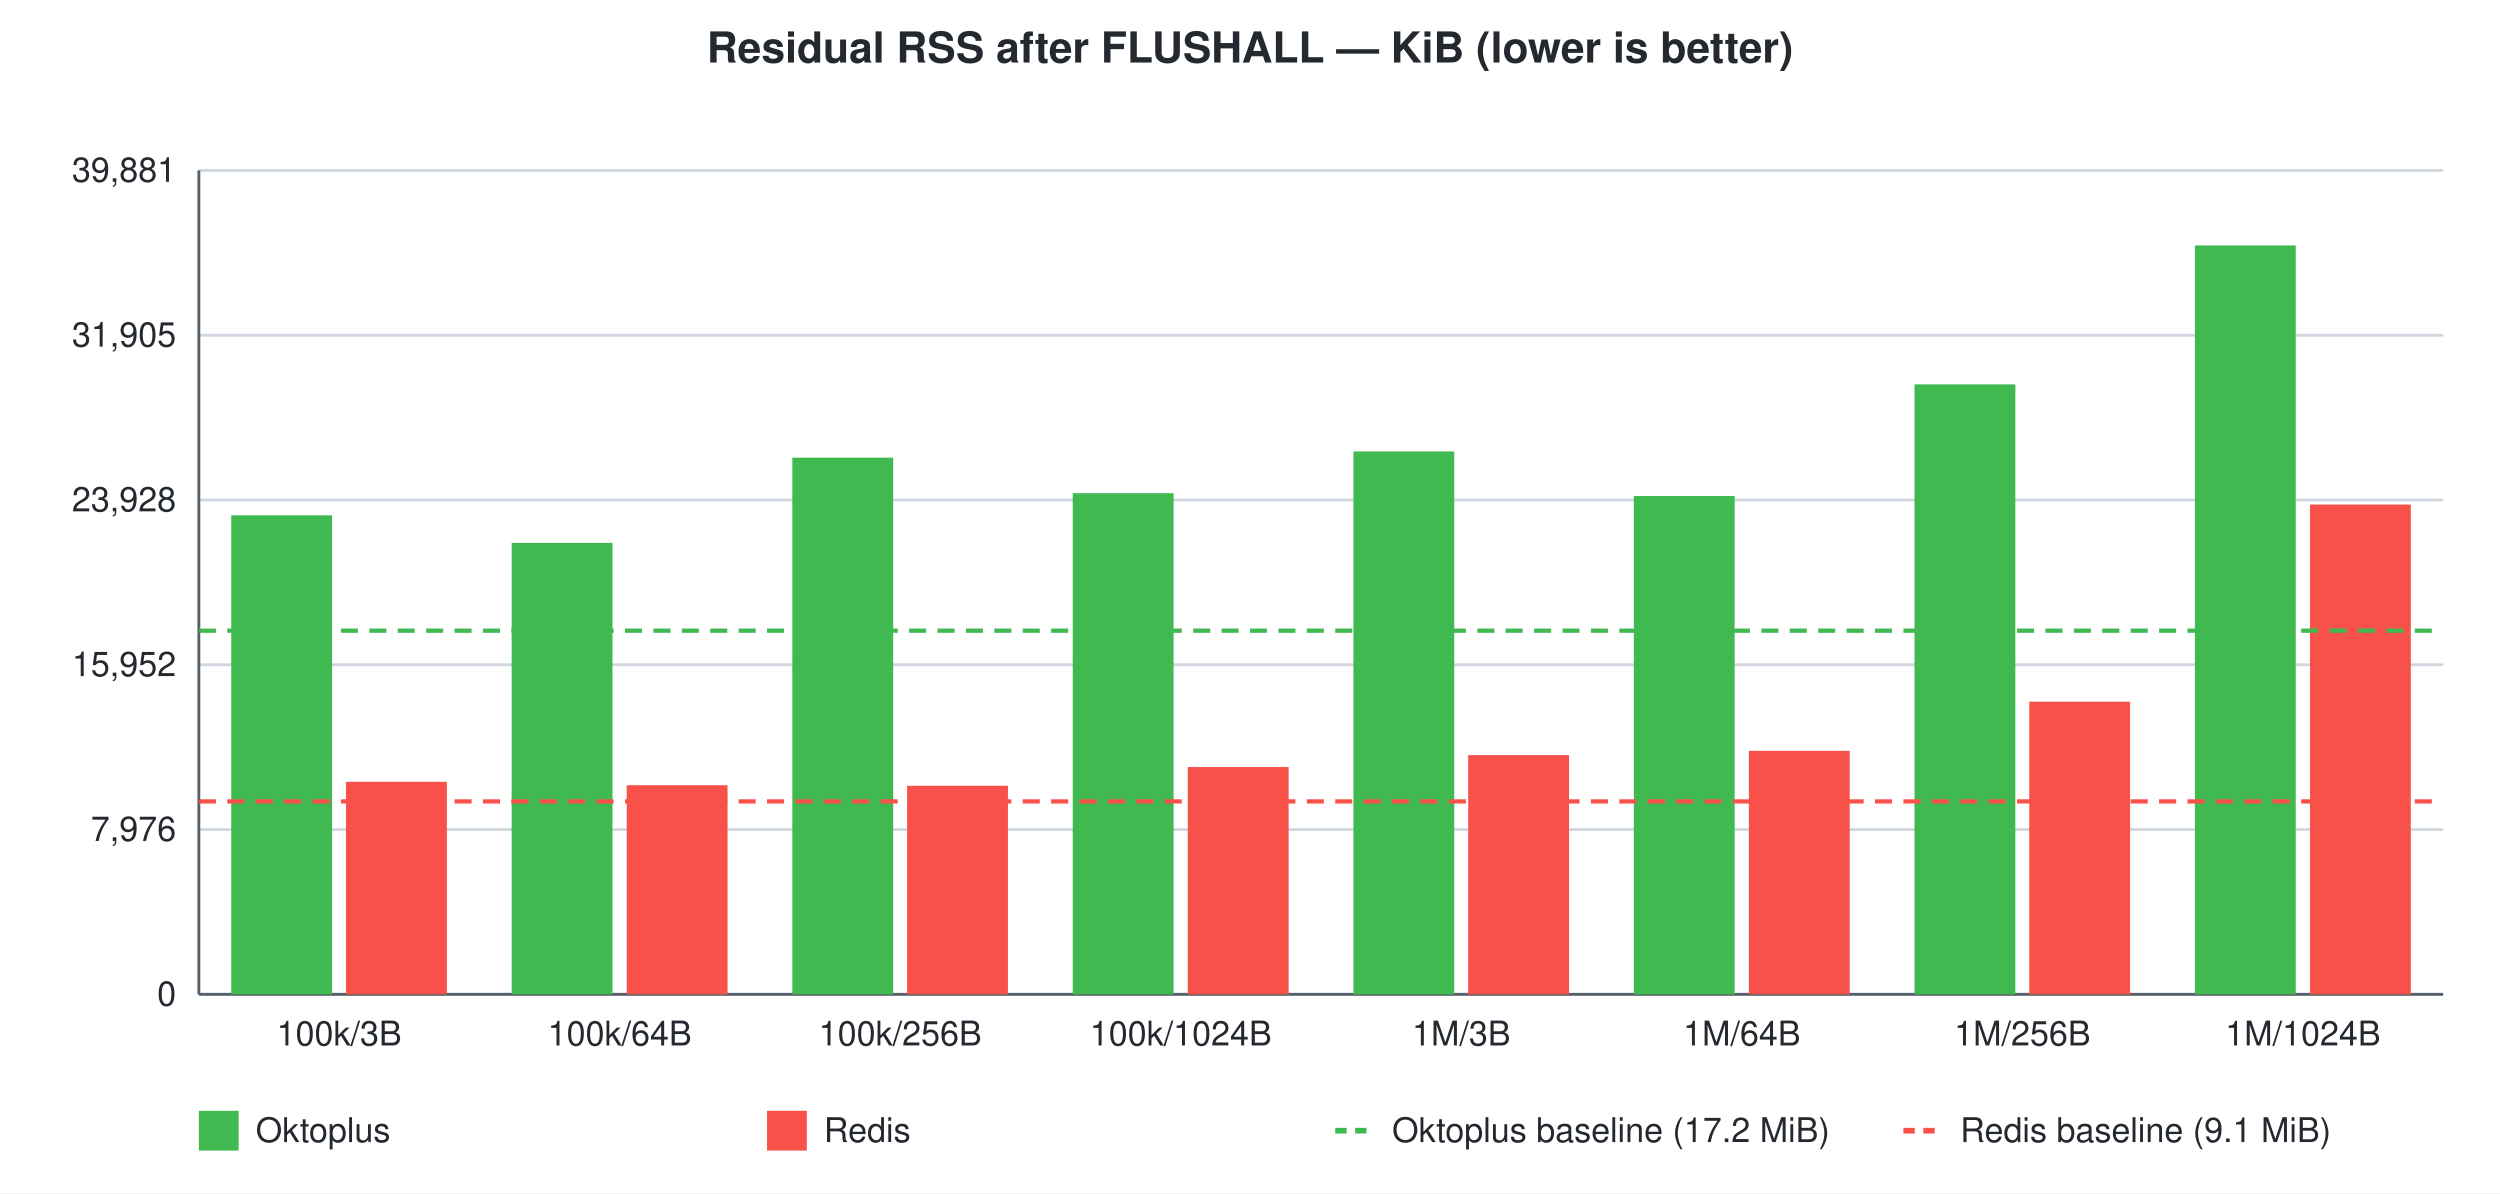
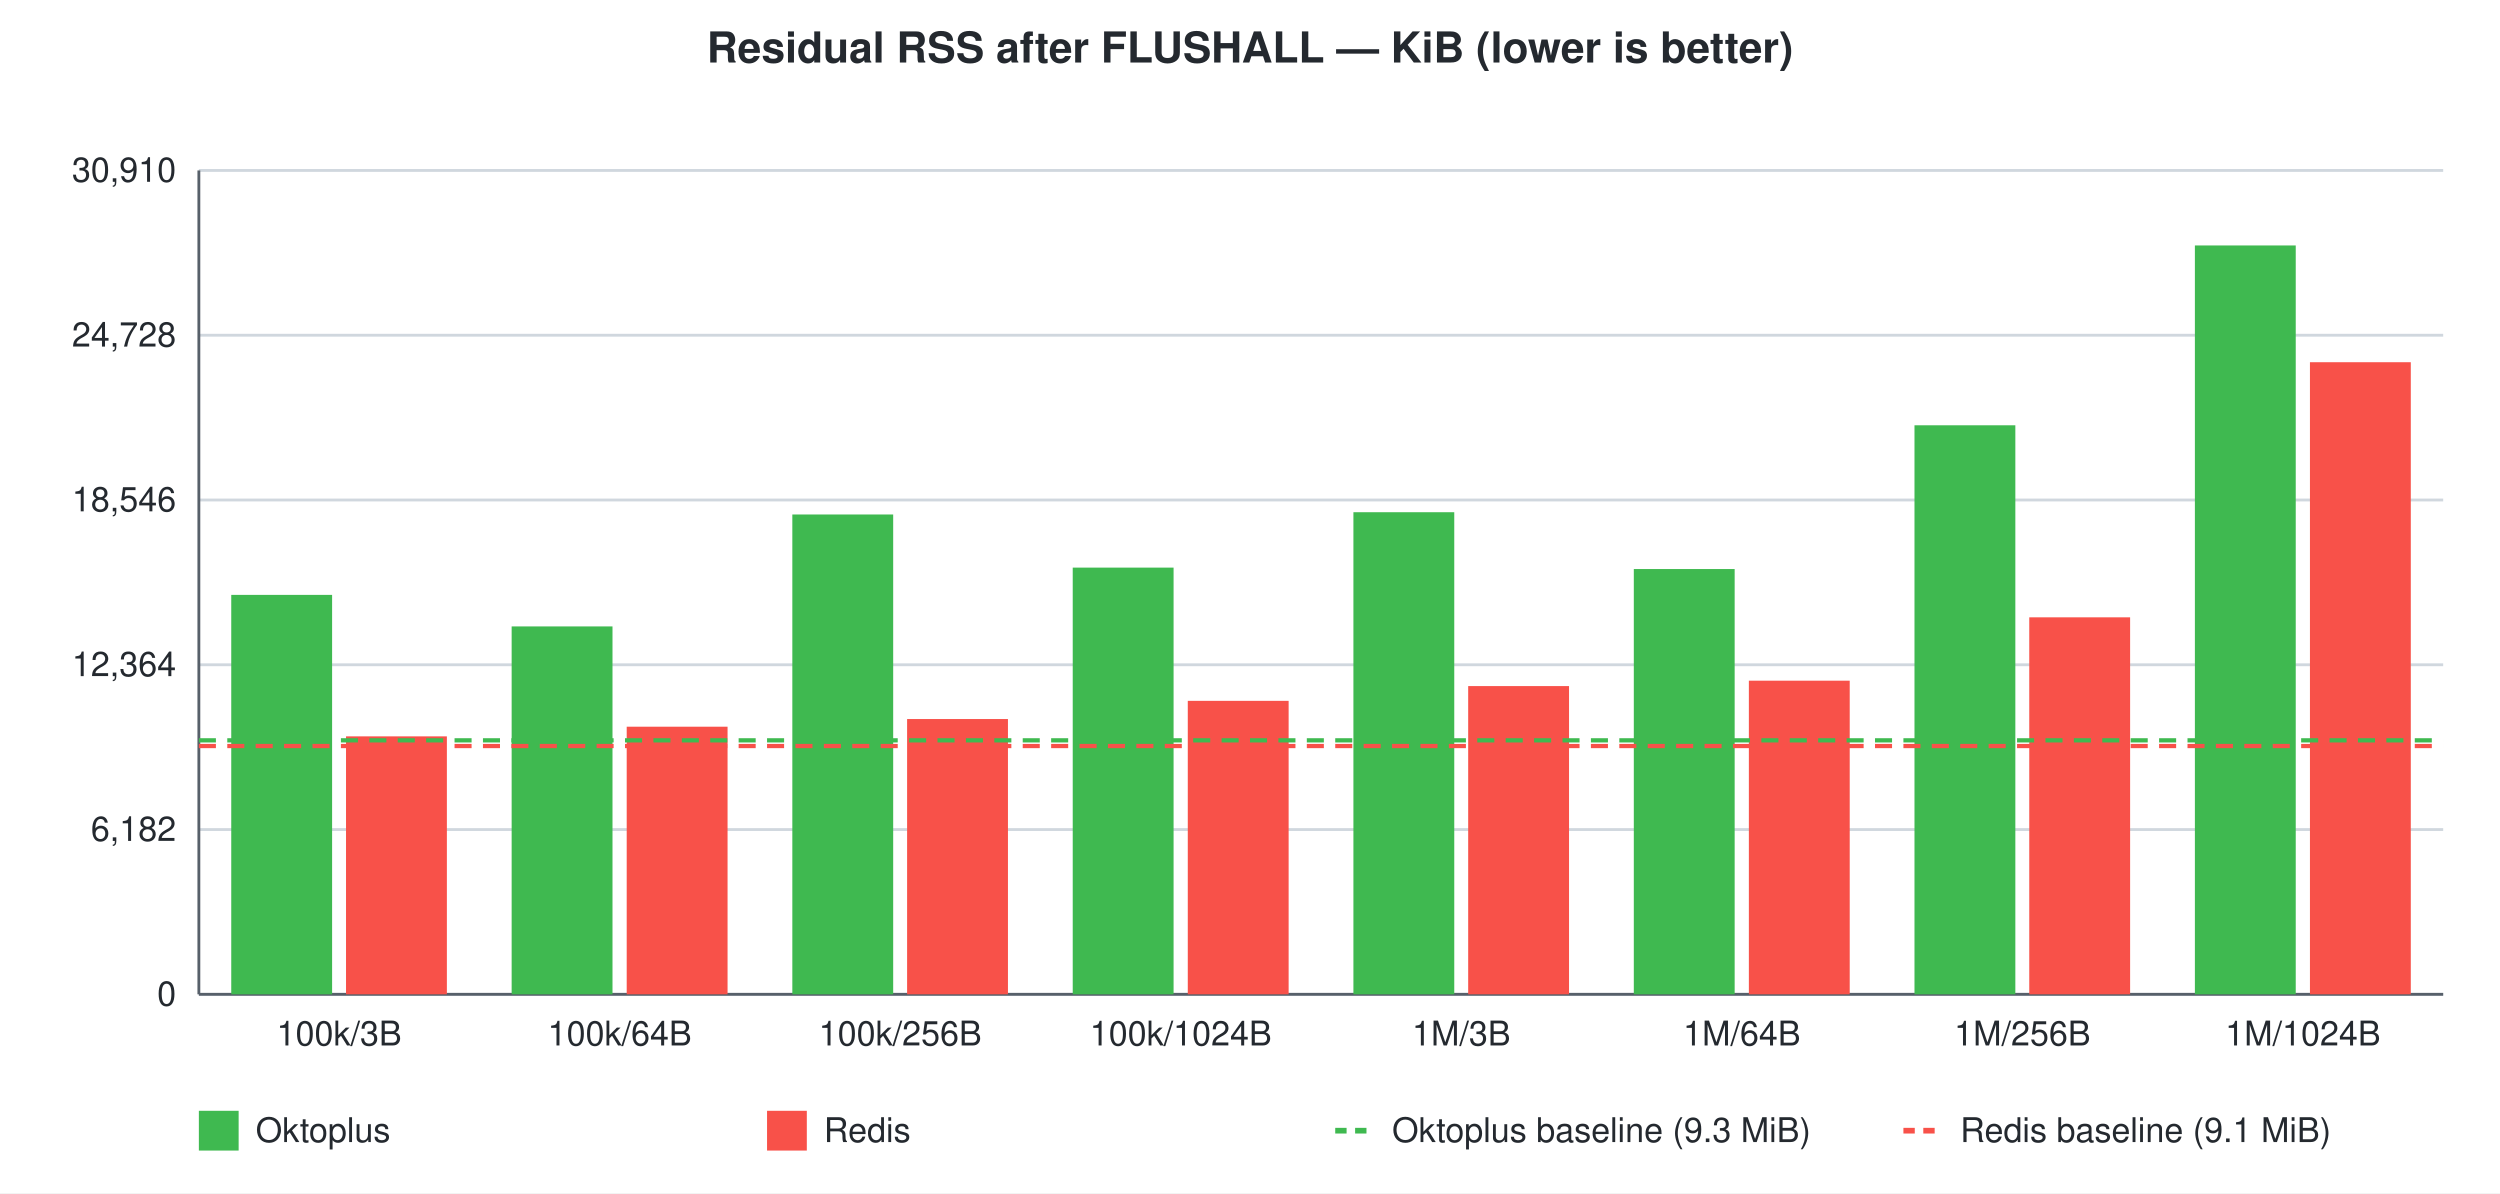
<svg xmlns="http://www.w3.org/2000/svg" width="880" height="420" viewBox="0 0 880 420" font-family="-apple-system, Segoe UI, Helvetica, Arial, sans-serif" font-size="12">
  <rect width="880" height="420" fill="#ffffff" />
  <text x="440.0" y="22" text-anchor="middle" fill="#24292f" font-size="15" font-weight="600">Residual RSS after FLUSHALL — KiB (lower is better)</text>
  <line x1="70" y1="350.0" x2="860" y2="350.0" stroke="#d0d7de" stroke-width="1" />
  <text x="62" y="354.0" text-anchor="end" fill="#24292f">0</text>
  <line x1="70" y1="292.0" x2="860" y2="292.0" stroke="#d0d7de" stroke-width="1" />
-   <text x="62" y="296.0" text-anchor="end" fill="#24292f">7,976</text>
+   <text x="62" y="296.0" text-anchor="end" fill="#24292f">6,182</text>
  <line x1="70" y1="234.0" x2="860" y2="234.0" stroke="#d0d7de" stroke-width="1" />
-   <text x="62" y="238.0" text-anchor="end" fill="#24292f">15,952</text>
-   <line x1="70" y1="176.0" x2="860" y2="176.0" stroke="#d0d7de" stroke-width="1" />
-   <text x="62" y="180.0" text-anchor="end" fill="#24292f">23,928</text>
+   <text x="62" y="238.0" text-anchor="end" fill="#24292f">12,364</text>
+   <line x1="70" y1="176" x2="860" y2="176" stroke="#d0d7de" stroke-width="1" />
+   <text x="62" y="180" text-anchor="end" fill="#24292f">18,546</text>
  <line x1="70" y1="118.0" x2="860" y2="118.0" stroke="#d0d7de" stroke-width="1" />
-   <text x="62" y="122.0" text-anchor="end" fill="#24292f">31,905</text>
-   <line x1="70" y1="60.0" x2="860" y2="60.0" stroke="#d0d7de" stroke-width="1" />
-   <text x="62" y="64.0" text-anchor="end" fill="#24292f">39,881</text>
+   <text x="62" y="122.0" text-anchor="end" fill="#24292f">24,728</text>
+   <line x1="70" y1="60" x2="860" y2="60" stroke="#d0d7de" stroke-width="1" />
+   <text x="62" y="64" text-anchor="end" fill="#24292f">30,910</text>
  <line x1="70" y1="60" x2="70" y2="350" stroke="#57606a" stroke-width="1" />
  <line x1="70" y1="350" x2="860" y2="350" stroke="#57606a" stroke-width="1" />
  <text x="119.375" y="368" text-anchor="middle" fill="#24292f">100k/3B</text>
-   <rect x="81.4" y="181.4" width="35.5" height="168.6" fill="#3fb950" />
-   <rect x="121.8" y="275.2" width="35.5" height="74.8" fill="#f85149" />
+   <rect x="81.4" y="209.4" width="35.5" height="140.6" fill="#3fb950" />
+   <rect x="121.8" y="259.2" width="35.5" height="90.8" fill="#f85149" />
  <text x="218.125" y="368" text-anchor="middle" fill="#24292f">100k/64B</text>
-   <rect x="180.1" y="191.1" width="35.5" height="158.9" fill="#3fb950" />
-   <rect x="220.6" y="276.4" width="35.5" height="73.6" fill="#f85149" />
+   <rect x="180.1" y="220.5" width="35.5" height="129.5" fill="#3fb950" />
+   <rect x="220.6" y="255.8" width="35.5" height="94.2" fill="#f85149" />
  <text x="316.875" y="368" text-anchor="middle" fill="#24292f">100k/256B</text>
-   <rect x="278.9" y="161.1" width="35.5" height="188.9" fill="#3fb950" />
-   <rect x="319.3" y="276.6" width="35.5" height="73.4" fill="#f85149" />
+   <rect x="278.9" y="181.1" width="35.5" height="168.9" fill="#3fb950" />
+   <rect x="319.3" y="253.1" width="35.5" height="96.9" fill="#f85149" />
  <text x="415.625" y="368" text-anchor="middle" fill="#24292f">100k/1024B</text>
-   <rect x="377.6" y="173.6" width="35.5" height="176.4" fill="#3fb950" />
-   <rect x="418.1" y="270.0" width="35.5" height="80.0" fill="#f85149" />
+   <rect x="377.6" y="199.8" width="35.5" height="150.2" fill="#3fb950" />
+   <rect x="418.1" y="246.7" width="35.5" height="103.3" fill="#f85149" />
  <text x="514.375" y="368" text-anchor="middle" fill="#24292f">1M/3B</text>
-   <rect x="476.4" y="158.9" width="35.5" height="191.1" fill="#3fb950" />
-   <rect x="516.8" y="265.8" width="35.5" height="84.2" fill="#f85149" />
+   <rect x="476.4" y="180.3" width="35.5" height="169.7" fill="#3fb950" />
+   <rect x="516.8" y="241.5" width="35.5" height="108.5" fill="#f85149" />
  <text x="613.125" y="368" text-anchor="middle" fill="#24292f">1M/64B</text>
-   <rect x="575.1" y="174.6" width="35.5" height="175.4" fill="#3fb950" />
-   <rect x="615.6" y="264.3" width="35.5" height="85.7" fill="#f85149" />
+   <rect x="575.1" y="200.3" width="35.5" height="149.7" fill="#3fb950" />
+   <rect x="615.6" y="239.6" width="35.5" height="110.4" fill="#f85149" />
  <text x="711.875" y="368" text-anchor="middle" fill="#24292f">1M/256B</text>
-   <rect x="673.9" y="135.3" width="35.5" height="214.7" fill="#3fb950" />
-   <rect x="714.3" y="247.0" width="35.5" height="103.0" fill="#f85149" />
+   <rect x="673.9" y="149.7" width="35.5" height="200.3" fill="#3fb950" />
+   <rect x="714.3" y="217.3" width="35.5" height="132.7" fill="#f85149" />
  <text x="810.625" y="368" text-anchor="middle" fill="#24292f">1M/1024B</text>
  <rect x="772.6" y="86.4" width="35.5" height="263.6" fill="#3fb950" />
-   <rect x="813.1" y="177.6" width="35.5" height="172.4" fill="#f85149" />
-   <line x1="70" y1="222.0" x2="860" y2="222.0" stroke="#3fb950" stroke-width="1.5" stroke-dasharray="6,4" />
-   <line x1="70" y1="282.1" x2="860" y2="282.1" stroke="#f85149" stroke-width="1.5" stroke-dasharray="6,4" />
+   <rect x="813.1" y="127.5" width="35.5" height="222.5" fill="#f85149" />
+   <line x1="70" y1="260.6" x2="860" y2="260.6" stroke="#3fb950" stroke-width="1.5" stroke-dasharray="6,4" />
+   <line x1="70" y1="262.6" x2="860" y2="262.6" stroke="#f85149" stroke-width="1.5" stroke-dasharray="6,4" />
  <rect x="70" y="391" width="14" height="14" fill="#3fb950" />
  <text x="90" y="402" fill="#24292f">Oktoplus</text>
  <rect x="270" y="391" width="14" height="14" fill="#f85149" />
  <text x="290" y="402" fill="#24292f">Redis</text>
  <line x1="470" y1="398" x2="484" y2="398" stroke="#3fb950" stroke-width="2" stroke-dasharray="4,3" />
-   <text x="490" y="402" fill="#24292f">Oktoplus baseline (17.2 MiB)</text>
+   <text x="490" y="402" fill="#24292f">Oktoplus baseline (9.3 MiB)</text>
  <line x1="670" y1="398" x2="684" y2="398" stroke="#f85149" stroke-width="2" stroke-dasharray="4,3" />
  <text x="690" y="402" fill="#24292f">Redis baseline (9.1 MiB)</text>
</svg>
